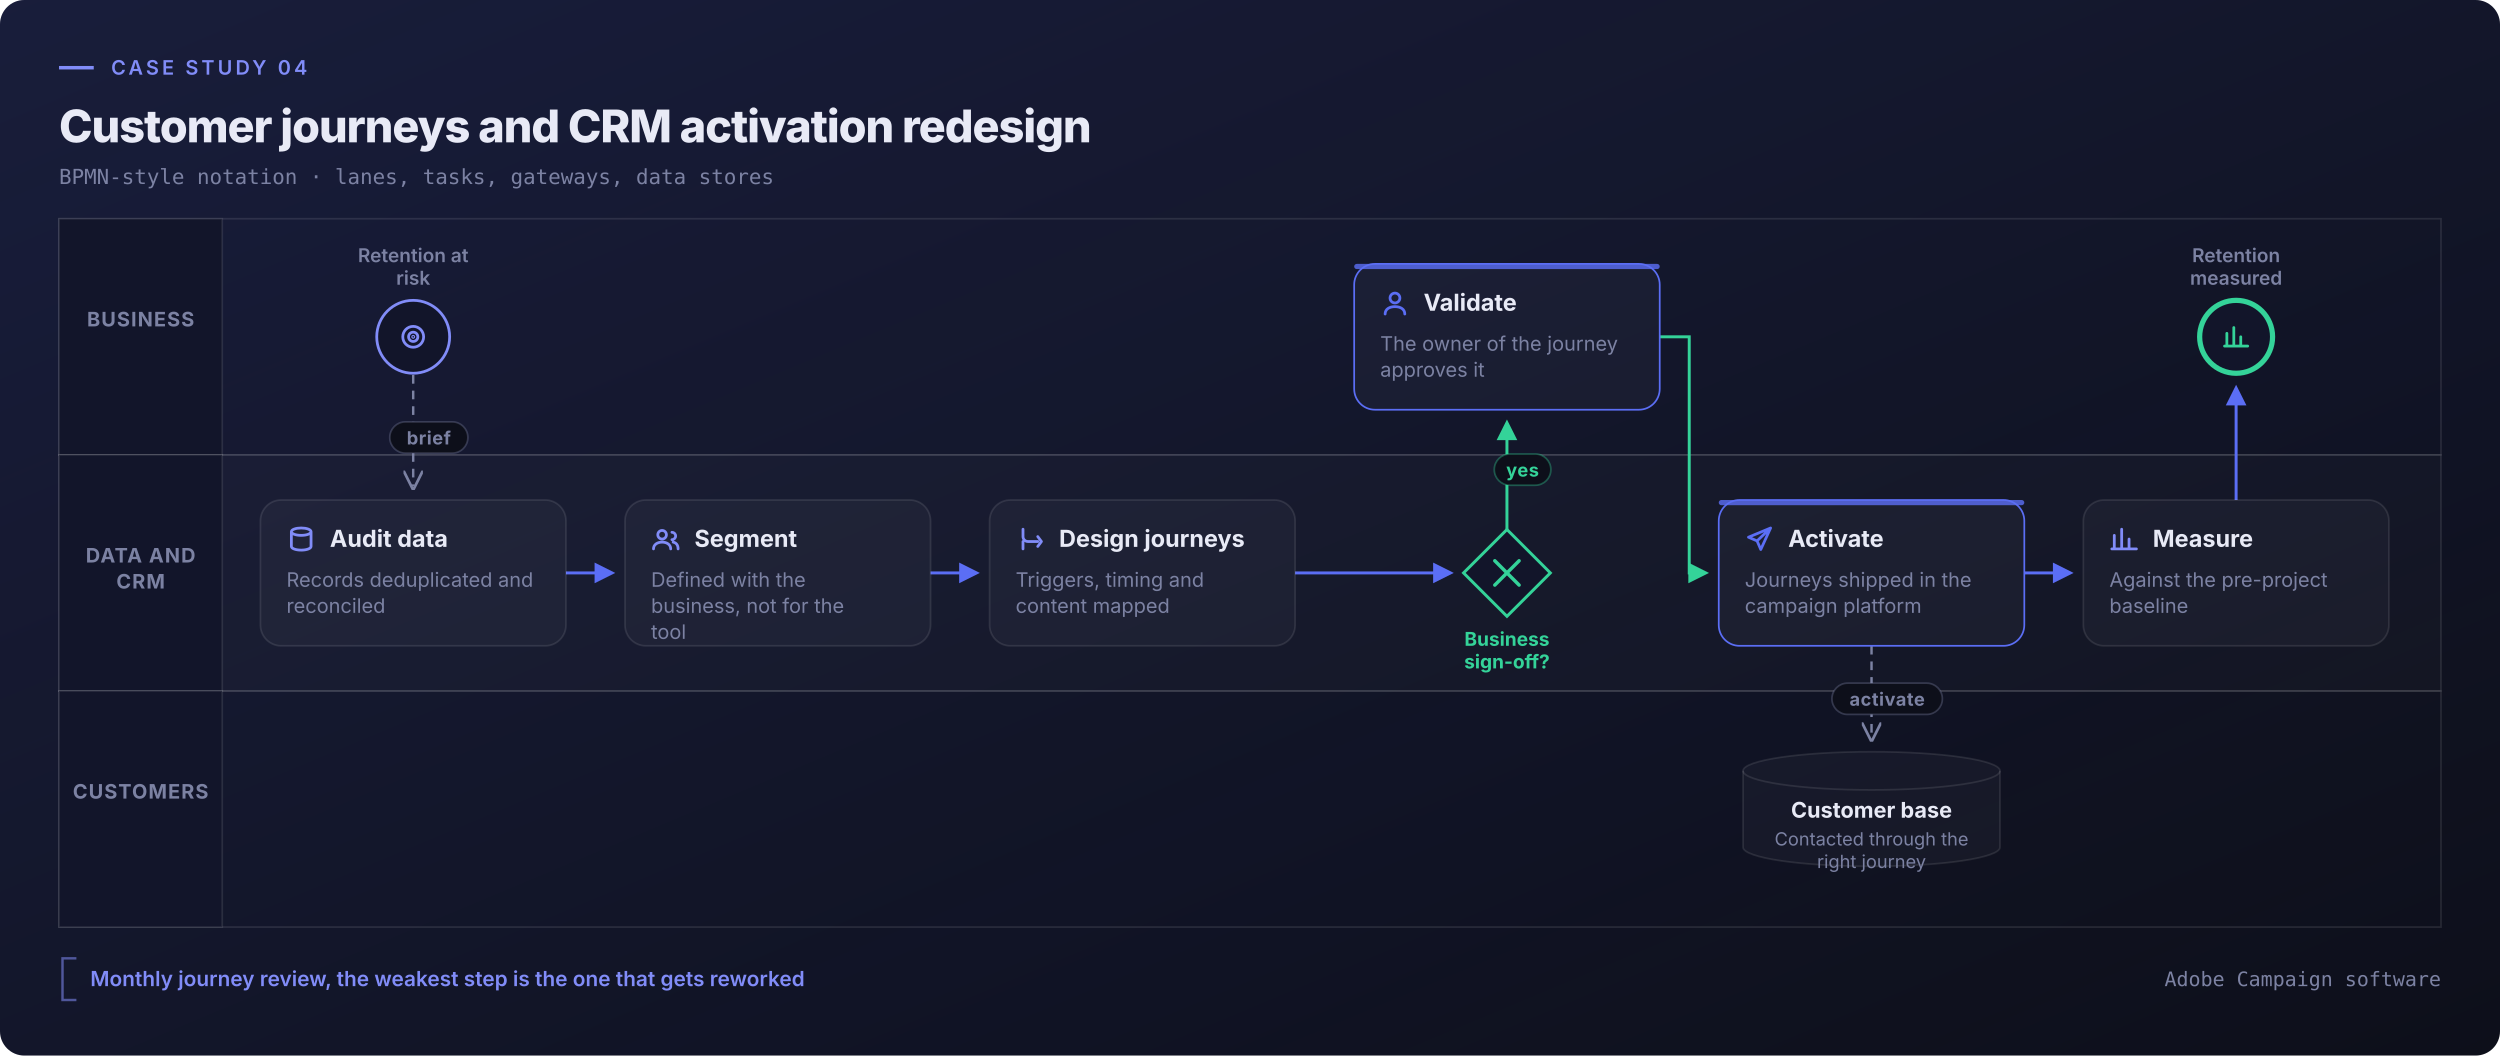
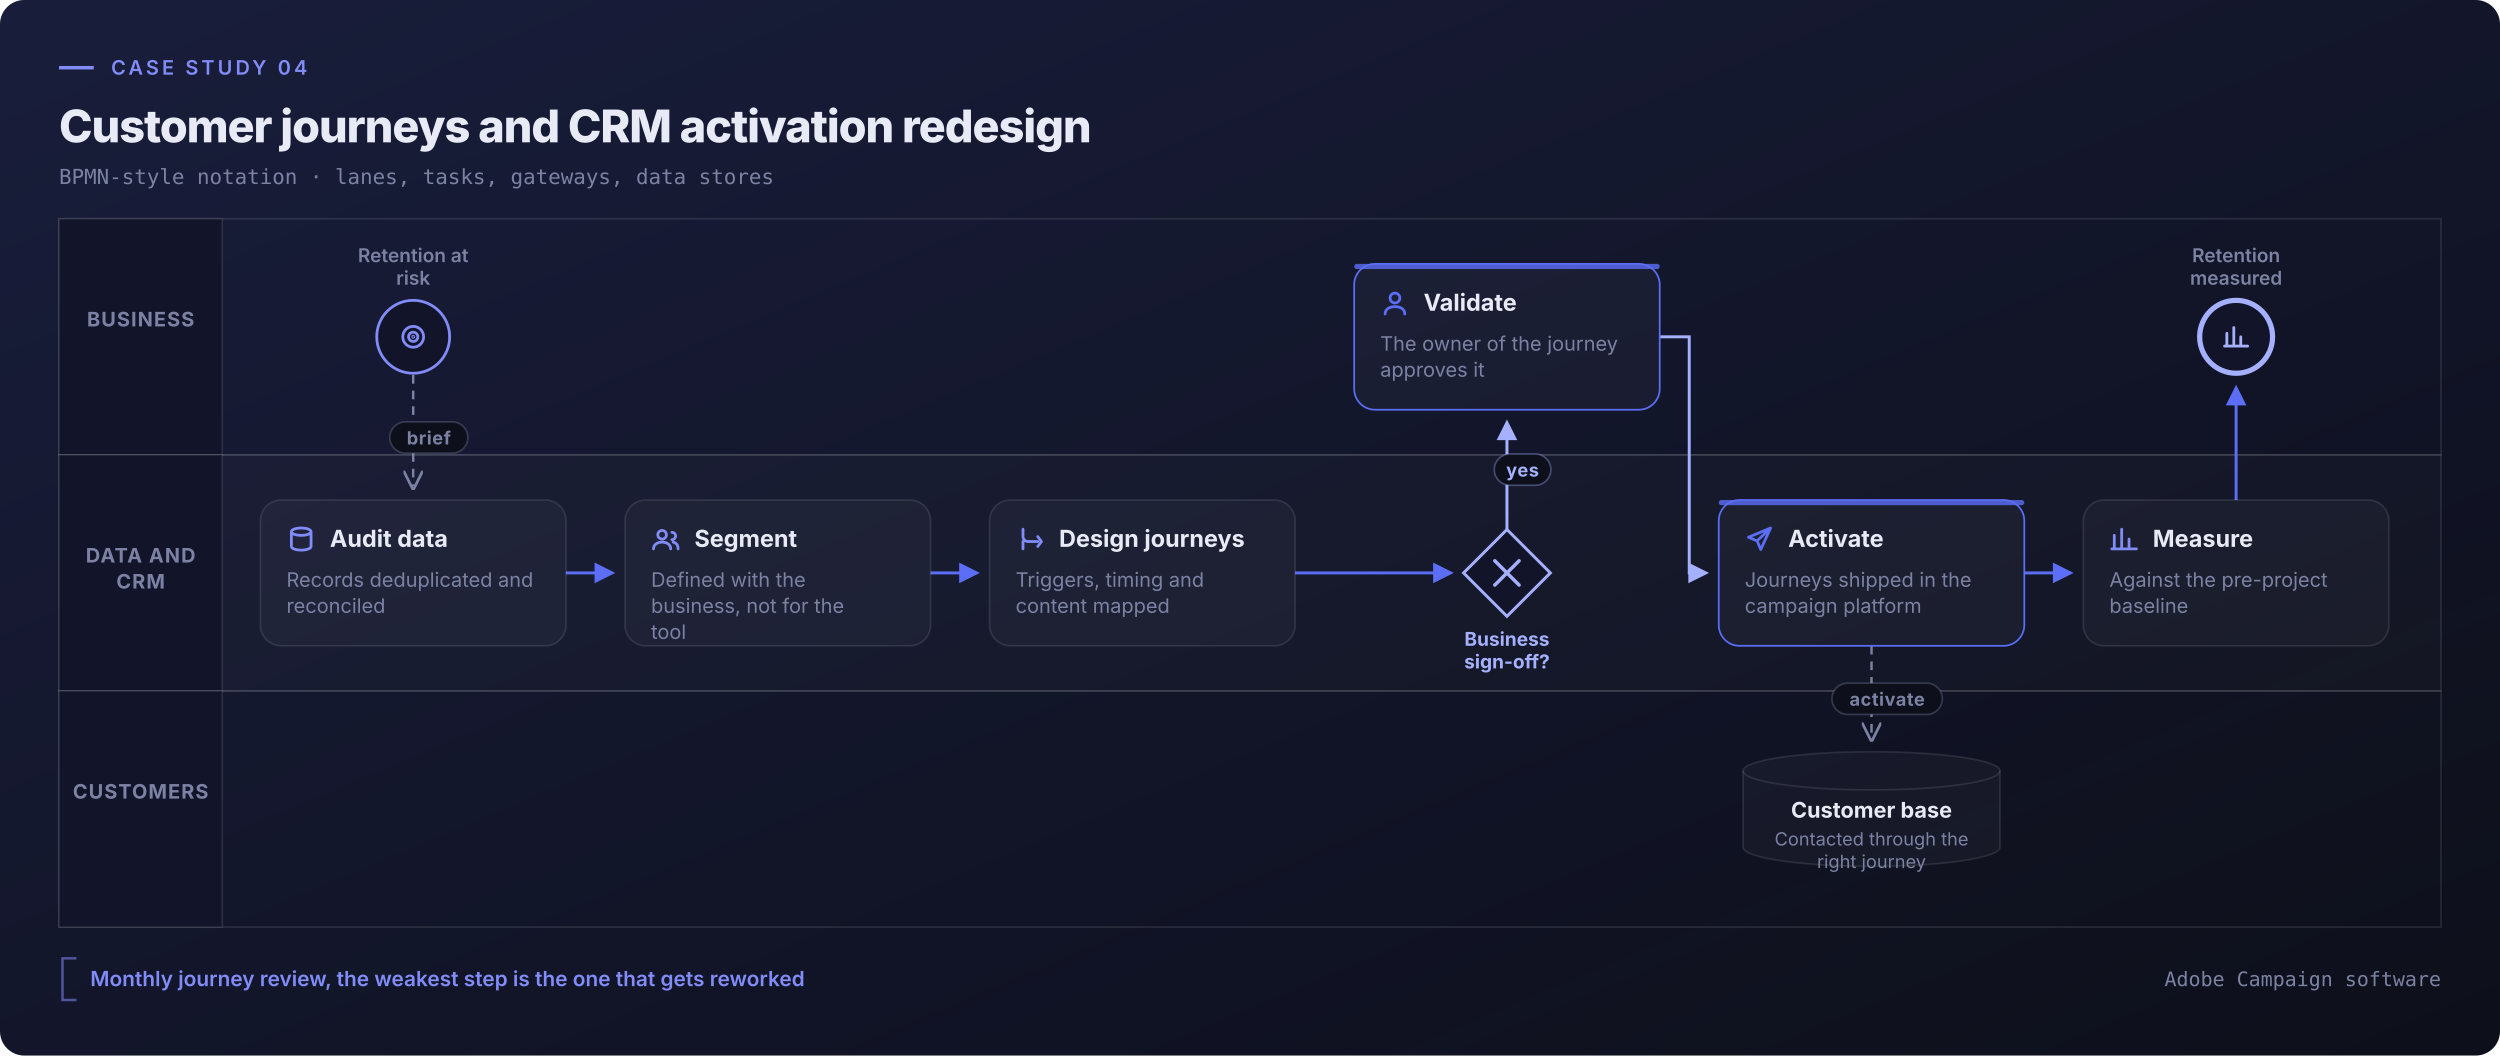
<svg xmlns="http://www.w3.org/2000/svg" viewBox="0 0 1440 608" preserveAspectRatio="xMidYMid meet" role="img" aria-label="Customer journeys and CRM activation redesign">
  <defs>
    <linearGradient id="bgg" x1="0" y1="0" x2="1" y2="1">
      <stop offset="0" stop-color="#5b6ef5" stop-opacity="0.15" />
      <stop offset="1" stop-color="#5b6ef5" stop-opacity="0" />
    </linearGradient>
    <marker id="seq" viewBox="0 0 10 10" refX="8" refY="5" markerWidth="7" markerHeight="7" orient="auto">
      <path d="M0,0 L10,5 L0,10 z" fill="#5b6ef5" />
    </marker>
    <marker id="msg" viewBox="0 0 10 10" refX="8" refY="5" markerWidth="8" markerHeight="8" orient="auto">
      <path d="M0,0 L10,5 L0,10" fill="none" stroke="#7c82a3" stroke-width="1.4" />
    </marker>
    <marker id="grn" viewBox="0 0 10 10" refX="8" refY="5" markerWidth="7" markerHeight="7" orient="auto">
-       <path d="M0,0 L10,5 L0,10 z" fill="#34d399" />
+       <path d="M0,0 L10,5 L0,10 z" fill="#a5b0ff" />
    </marker>
  </defs>
  <rect width="1440" height="608" rx="14" fill="#0d0f1a" />
  <rect width="1440" height="608" rx="14" fill="url(#bgg)" />
  <rect x="34" y="38" width="20" height="2" fill="#818cf8" />
  <text x="64" y="43" font-family="Google Sans Text, Google Sans, system-ui, -apple-system, sans-serif" font-size="11.5" font-weight="600" letter-spacing="1.8" fill="#818cf8">CASE STUDY 04</text>
  <text x="34" y="82" font-family="Google Sans, Google Sans Text, system-ui, -apple-system, sans-serif" font-size="26" font-weight="800" letter-spacing="-0.6" fill="#e8eaf6">Customer journeys and CRM activation redesign</text>
  <text x="34" y="106" font-family="Google Sans Code, ui-monospace, SFMono-Regular, Menlo, monospace" font-size="12" fill="#7c82a3">BPMN-style notation · lanes, tasks, gateways, data stores</text>
  <rect x="34" y="126" width="1372" height="136" fill="none" stroke="rgba(255,255,255,0.10)" />
  <rect x="34" y="126" width="94" height="136" fill="#12152a" stroke="rgba(255,255,255,0.10)" />
  <text x="81" y="188" text-anchor="middle" font-family="Google Sans Text, Google Sans, system-ui, -apple-system, sans-serif" font-size="11.5" font-weight="700" letter-spacing="0.6" fill="#7c82a3">BUSINESS</text>
  <rect x="34" y="262" width="1372" height="136" fill="rgba(255,255,255,0.016)" />
  <rect x="34" y="262" width="1372" height="136" fill="none" stroke="rgba(255,255,255,0.10)" />
  <rect x="34" y="262" width="94" height="136" fill="#12152a" stroke="rgba(255,255,255,0.10)" />
  <text x="81" y="324" text-anchor="middle" font-family="Google Sans Text, Google Sans, system-ui, -apple-system, sans-serif" font-size="11.5" font-weight="700" letter-spacing="0.6" fill="#7c82a3">DATA AND</text>
  <text x="81" y="339" text-anchor="middle" font-family="Google Sans Text, Google Sans, system-ui, -apple-system, sans-serif" font-size="11.5" font-weight="700" letter-spacing="0.6" fill="#7c82a3">CRM</text>
  <rect x="34" y="398" width="1372" height="136" fill="none" stroke="rgba(255,255,255,0.10)" />
  <rect x="34" y="398" width="94" height="136" fill="#12152a" stroke="rgba(255,255,255,0.10)" />
  <text x="81" y="460" text-anchor="middle" font-family="Google Sans Text, Google Sans, system-ui, -apple-system, sans-serif" font-size="11.5" font-weight="700" letter-spacing="0.6" fill="#7c82a3">CUSTOMERS</text>
  <path d="M 238.0 216.0 V 280.0" fill="none" stroke="#7c82a3" stroke-width="1.4" stroke-dasharray="5 4" marker-end="url(#msg)" />
  <rect x="224.5" y="243.0" width="45.0" height="18" rx="9" fill="#0d0f1a" stroke="#7c82a3" stroke-opacity="0.35" />
  <text x="247.0" y="256.0" text-anchor="middle" font-family="Google Sans Text, Google Sans, system-ui, -apple-system, sans-serif" font-size="10.5" font-weight="700" letter-spacing="0.3" fill="#7c82a3">brief</text>
  <path d="M 326.0 330.0 H 352.0" fill="none" stroke="#5b6ef5" stroke-width="1.7" marker-end="url(#seq)" />
  <path d="M 536.0 330.0 H 562.0" fill="none" stroke="#5b6ef5" stroke-width="1.7" marker-end="url(#seq)" />
  <path d="M 746.0 330.0 H 835.0" fill="none" stroke="#5b6ef5" stroke-width="1.7" marker-end="url(#seq)" />
-   <path d="M 868.0 305.0 V 244.0" fill="none" stroke="#34d399" stroke-width="1.7" marker-end="url(#grn)" />
-   <rect x="860.7" y="261.5" width="32.6" height="18" rx="9" fill="#0d0f1a" stroke="#34d399" stroke-opacity="0.35" />
-   <text x="877.0" y="274.5" text-anchor="middle" font-family="Google Sans Text, Google Sans, system-ui, -apple-system, sans-serif" font-size="10.5" font-weight="700" letter-spacing="0.3" fill="#34d399">yes</text>
-   <path d="M 956.0 194.0 H 973.0 V 330.0 H 982.0" fill="none" stroke="#34d399" stroke-width="1.7" marker-end="url(#grn)" />
+   <path d="M 868.0 305.0 V 244.0" fill="none" stroke="#a5b0ff" stroke-width="1.7" marker-end="url(#grn)" />
+   <rect x="860.7" y="261.5" width="32.6" height="18" rx="9" fill="#0d0f1a" stroke="#a5b0ff" stroke-opacity="0.35" />
+   <text x="877.0" y="274.5" text-anchor="middle" font-family="Google Sans Text, Google Sans, system-ui, -apple-system, sans-serif" font-size="10.5" font-weight="700" letter-spacing="0.3" fill="#a5b0ff">yes</text>
+   <path d="M 956.0 194.0 H 973.0 V 330.0 H 982.0" fill="none" stroke="#a5b0ff" stroke-width="1.7" marker-end="url(#grn)" />
  <path d="M 1078.0 372.0 V 425.0" fill="none" stroke="#7c82a3" stroke-width="1.4" stroke-dasharray="5 4" marker-end="url(#msg)" />
  <rect x="1055.2" y="393.5" width="63.6" height="18" rx="9" fill="#0d0f1a" stroke="#7c82a3" stroke-opacity="0.35" />
  <text x="1087.0" y="406.5" text-anchor="middle" font-family="Google Sans Text, Google Sans, system-ui, -apple-system, sans-serif" font-size="10.5" font-weight="700" letter-spacing="0.3" fill="#7c82a3">activate</text>
  <path d="M 1166.0 330.0 H 1192.0" fill="none" stroke="#5b6ef5" stroke-width="1.7" marker-end="url(#seq)" />
  <path d="M 1288.0 288.0 V 224.0" fill="none" stroke="#5b6ef5" stroke-width="1.7" marker-end="url(#seq)" />
  <circle cx="238.0" cy="194.0" r="21" fill="#12152a" stroke="#818cf8" stroke-width="1.6" />
  <g transform="translate(230.0,186.0) scale(0.667)" fill="none" stroke="#818cf8" stroke-width="2.40" stroke-linecap="round" stroke-linejoin="round">
    <path d="M12 3a9 9 0 1 0 0 18 9 9 0 0 0 0-18z M12 8a4 4 0 1 0 0 8 4 4 0 0 0 0-8z M12 11.5a.5.5 0 1 0 0 1 .5.5 0 0 0 0-1z" />
  </g>
  <text x="238.0" y="151.0" text-anchor="middle" font-family="Google Sans Text, Google Sans, system-ui, -apple-system, sans-serif" font-size="11" font-weight="600" fill="#7c82a3">Retention at</text>
  <text x="238.0" y="164.0" text-anchor="middle" font-family="Google Sans Text, Google Sans, system-ui, -apple-system, sans-serif" font-size="11" font-weight="600" fill="#7c82a3">risk</text>
  <rect x="150.0" y="288.0" width="176" height="84" rx="12" fill="rgba(255,255,255,0.035)" stroke="rgba(255,255,255,0.10)" stroke-opacity="1" />
  <rect x="150.0" y="288.0" width="176" height="3" rx="1.5" fill="none" fill-opacity="0.8" />
  <g transform="translate(165.0,302.0) scale(0.708)" fill="none" stroke="#818cf8" stroke-width="2.26" stroke-linecap="round" stroke-linejoin="round">
    <path d="M4 6c0-1.7 3.6-3 8-3s8 1.3 8 3-3.6 3-8 3-8-1.3-8-3z M4 6v12c0 1.7 3.6 3 8 3s8-1.3 8-3V6" />
  </g>
  <text x="190.0" y="315.0" font-family="Google Sans Text, Google Sans, system-ui, -apple-system, sans-serif" font-size="13.5" font-weight="700" fill="#e8eaf6">Audit data</text>
  <text x="165.0" y="338.0" font-family="Google Sans Text, Google Sans, system-ui, -apple-system, sans-serif" font-size="11.5" fill="#7c82a3">Records deduplicated and</text>
  <text x="165.0" y="353.0" font-family="Google Sans Text, Google Sans, system-ui, -apple-system, sans-serif" font-size="11.5" fill="#7c82a3">reconciled</text>
  <rect x="360.0" y="288.0" width="176" height="84" rx="12" fill="rgba(255,255,255,0.035)" stroke="rgba(255,255,255,0.10)" stroke-opacity="1" />
  <rect x="360.0" y="288.0" width="176" height="3" rx="1.5" fill="none" fill-opacity="0.8" />
  <g transform="translate(375.0,302.0) scale(0.708)" fill="none" stroke="#818cf8" stroke-width="2.26" stroke-linecap="round" stroke-linejoin="round">
    <path d="M9 12a3.5 3.5 0 1 0 0-7 3.5 3.5 0 0 0 0 7z M2 20c0-3.5 3.2-5.5 7-5.5s7 2 7 5.5 M17 6.5a3 3 0 0 1 0 6 M18 14.5c2.4.5 4 2.3 4 5.5" />
  </g>
  <text x="400.0" y="315.0" font-family="Google Sans Text, Google Sans, system-ui, -apple-system, sans-serif" font-size="13.5" font-weight="700" fill="#e8eaf6">Segment</text>
  <text x="375.0" y="338.0" font-family="Google Sans Text, Google Sans, system-ui, -apple-system, sans-serif" font-size="11.5" fill="#7c82a3">Defined with the</text>
  <text x="375.0" y="353.0" font-family="Google Sans Text, Google Sans, system-ui, -apple-system, sans-serif" font-size="11.5" fill="#7c82a3">business, not for the</text>
  <text x="375.0" y="368.0" font-family="Google Sans Text, Google Sans, system-ui, -apple-system, sans-serif" font-size="11.5" fill="#7c82a3">tool</text>
  <rect x="570.0" y="288.0" width="176" height="84" rx="12" fill="rgba(255,255,255,0.035)" stroke="rgba(255,255,255,0.10)" stroke-opacity="1" />
  <rect x="570.0" y="288.0" width="176" height="3" rx="1.5" fill="none" fill-opacity="0.8" />
  <g transform="translate(585.0,302.0) scale(0.708)" fill="none" stroke="#818cf8" stroke-width="2.26" stroke-linecap="round" stroke-linejoin="round">
    <path d="M6 4v6a4 4 0 0 0 4 4h8 M18 10l3 4-3 4 M6 14v6" />
  </g>
  <text x="610.0" y="315.0" font-family="Google Sans Text, Google Sans, system-ui, -apple-system, sans-serif" font-size="13.5" font-weight="700" fill="#e8eaf6">Design journeys</text>
  <text x="585.0" y="338.0" font-family="Google Sans Text, Google Sans, system-ui, -apple-system, sans-serif" font-size="11.5" fill="#7c82a3">Triggers, timing and</text>
  <text x="585.0" y="353.0" font-family="Google Sans Text, Google Sans, system-ui, -apple-system, sans-serif" font-size="11.5" fill="#7c82a3">content mapped</text>
-   <path d="M 868.0 305.0 L 893.0 330.0 L 868.0 355.0 L 843.0 330.0 Z" fill="#12152a" stroke="#34d399" stroke-width="1.7" />
-   <path d="M 861.0 323.0 l 14 14 M 875.0 323.0 l -14 14" stroke="#34d399" stroke-width="2" stroke-linecap="round" />
-   <text x="868.0" y="372.0" text-anchor="middle" font-family="Google Sans Text, Google Sans, system-ui, -apple-system, sans-serif" font-size="11" font-weight="700" fill="#34d399">Business</text>
-   <text x="868.0" y="385.0" text-anchor="middle" font-family="Google Sans Text, Google Sans, system-ui, -apple-system, sans-serif" font-size="11" font-weight="700" fill="#34d399">sign-off?</text>
+   <path d="M 868.0 305.0 L 893.0 330.0 L 868.0 355.0 L 843.0 330.0 Z" fill="#12152a" stroke="#a5b0ff" stroke-width="1.7" />
+   <path d="M 861.0 323.0 l 14 14 M 875.0 323.0 l -14 14" stroke="#a5b0ff" stroke-width="2" stroke-linecap="round" />
+   <text x="868.0" y="372.0" text-anchor="middle" font-family="Google Sans Text, Google Sans, system-ui, -apple-system, sans-serif" font-size="11" font-weight="700" fill="#a5b0ff">Business</text>
+   <text x="868.0" y="385.0" text-anchor="middle" font-family="Google Sans Text, Google Sans, system-ui, -apple-system, sans-serif" font-size="11" font-weight="700" fill="#a5b0ff">sign-off?</text>
  <rect x="780.0" y="152.0" width="176" height="84" rx="12" fill="rgba(255,255,255,0.035)" stroke="#5b6ef5" stroke-opacity="1" />
  <rect x="780.0" y="152.0" width="176" height="3" rx="1.5" fill="#5b6ef5" fill-opacity="0.8" />
  <g transform="translate(795.0,166.0) scale(0.708)" fill="none" stroke="#5b6ef5" stroke-width="2.26" stroke-linecap="round" stroke-linejoin="round">
    <path d="M12 12a4 4 0 1 0 0-8 4 4 0 0 0 0 8z M4 21c0-4 3.6-6 8-6s8 2 8 6" />
  </g>
  <text x="820.0" y="179.0" font-family="Google Sans Text, Google Sans, system-ui, -apple-system, sans-serif" font-size="13.5" font-weight="700" fill="#e8eaf6">Validate</text>
  <text x="795.0" y="202.0" font-family="Google Sans Text, Google Sans, system-ui, -apple-system, sans-serif" font-size="11.5" fill="#7c82a3">The owner of the journey</text>
  <text x="795.0" y="217.0" font-family="Google Sans Text, Google Sans, system-ui, -apple-system, sans-serif" font-size="11.5" fill="#7c82a3">approves it</text>
  <rect x="990.0" y="288.0" width="176" height="84" rx="12" fill="rgba(255,255,255,0.035)" stroke="#5b6ef5" stroke-opacity="1" />
  <rect x="990.0" y="288.0" width="176" height="3" rx="1.5" fill="#5b6ef5" fill-opacity="0.8" />
  <g transform="translate(1005.0,302.0) scale(0.708)" fill="none" stroke="#5b6ef5" stroke-width="2.26" stroke-linecap="round" stroke-linejoin="round">
    <path d="M21 3L3 10.5l7 3 3 7z M10 13.5L21 3" />
  </g>
  <text x="1030.0" y="315.0" font-family="Google Sans Text, Google Sans, system-ui, -apple-system, sans-serif" font-size="13.5" font-weight="700" fill="#e8eaf6">Activate</text>
  <text x="1005.0" y="338.0" font-family="Google Sans Text, Google Sans, system-ui, -apple-system, sans-serif" font-size="11.5" fill="#7c82a3">Journeys shipped in the</text>
  <text x="1005.0" y="353.0" font-family="Google Sans Text, Google Sans, system-ui, -apple-system, sans-serif" font-size="11.5" fill="#7c82a3">campaign platform</text>
  <path d="M 1004 444.0 a 74.0 11 0 0 1 148 0 v 44 a 74.0 11 0 0 1 -148 0 z" fill="rgba(255,255,255,0.035)" stroke="rgba(255,255,255,0.10)" />
  <path d="M 1004 444.0 a 74.0 11 0 0 0 148 0" fill="none" stroke="rgba(255,255,255,0.10)" />
  <text x="1078.0" y="471.0" text-anchor="middle" font-family="Google Sans Text, Google Sans, system-ui, -apple-system, sans-serif" font-size="12.5" font-weight="700" fill="#e8eaf6">Customer base</text>
  <text x="1078.0" y="487.0" text-anchor="middle" font-family="Google Sans Text, Google Sans, system-ui, -apple-system, sans-serif" font-size="10.5" fill="#7c82a3">Contacted through the</text>
  <text x="1078.0" y="500.0" text-anchor="middle" font-family="Google Sans Text, Google Sans, system-ui, -apple-system, sans-serif" font-size="10.5" fill="#7c82a3">right journey</text>
  <rect x="1200.0" y="288.0" width="176" height="84" rx="12" fill="rgba(255,255,255,0.035)" stroke="rgba(255,255,255,0.10)" stroke-opacity="1" />
  <rect x="1200.0" y="288.0" width="176" height="3" rx="1.5" fill="none" fill-opacity="0.8" />
  <g transform="translate(1215.0,302.0) scale(0.708)" fill="none" stroke="#818cf8" stroke-width="2.26" stroke-linecap="round" stroke-linejoin="round">
    <path d="M4 20V9 M10 20V4 M16 20v-8 M22 20H2" />
  </g>
  <text x="1240.0" y="315.0" font-family="Google Sans Text, Google Sans, system-ui, -apple-system, sans-serif" font-size="13.5" font-weight="700" fill="#e8eaf6">Measure</text>
  <text x="1215.0" y="338.0" font-family="Google Sans Text, Google Sans, system-ui, -apple-system, sans-serif" font-size="11.5" fill="#7c82a3">Against the pre-project</text>
  <text x="1215.0" y="353.0" font-family="Google Sans Text, Google Sans, system-ui, -apple-system, sans-serif" font-size="11.5" fill="#7c82a3">baseline</text>
-   <circle cx="1288.0" cy="194.0" r="21" fill="#12152a" stroke="#34d399" stroke-width="3.0" />
-   <g transform="translate(1280.0,186.0) scale(0.667)" fill="none" stroke="#34d399" stroke-width="2.40" stroke-linecap="round" stroke-linejoin="round">
+   <circle cx="1288.0" cy="194.0" r="21" fill="#12152a" stroke="#a5b0ff" stroke-width="3.0" />
+   <g transform="translate(1280.0,186.0) scale(0.667)" fill="none" stroke="#a5b0ff" stroke-width="2.40" stroke-linecap="round" stroke-linejoin="round">
    <path d="M4 20V9 M10 20V4 M16 20v-8 M22 20H2" />
  </g>
  <text x="1288.0" y="151.0" text-anchor="middle" font-family="Google Sans Text, Google Sans, system-ui, -apple-system, sans-serif" font-size="11" font-weight="600" fill="#7c82a3">Retention</text>
  <text x="1288.0" y="164.0" text-anchor="middle" font-family="Google Sans Text, Google Sans, system-ui, -apple-system, sans-serif" font-size="11" font-weight="600" fill="#7c82a3">measured</text>
  <path d="M 44 552 h -8 v 24 h 8" fill="none" stroke="#818cf8" stroke-opacity="0.55" stroke-width="1.4" />
  <text x="52" y="568" font-family="Google Sans Text, Google Sans, system-ui, -apple-system, sans-serif" font-size="12" font-weight="600" fill="#818cf8">Monthly journey review, the weakest step is the one that gets reworked</text>
  <text x="1406" y="568" text-anchor="end" font-family="Google Sans Code, ui-monospace, SFMono-Regular, Menlo, monospace" font-size="11.5" fill="#7c82a3">Adobe Campaign software</text>
</svg>
